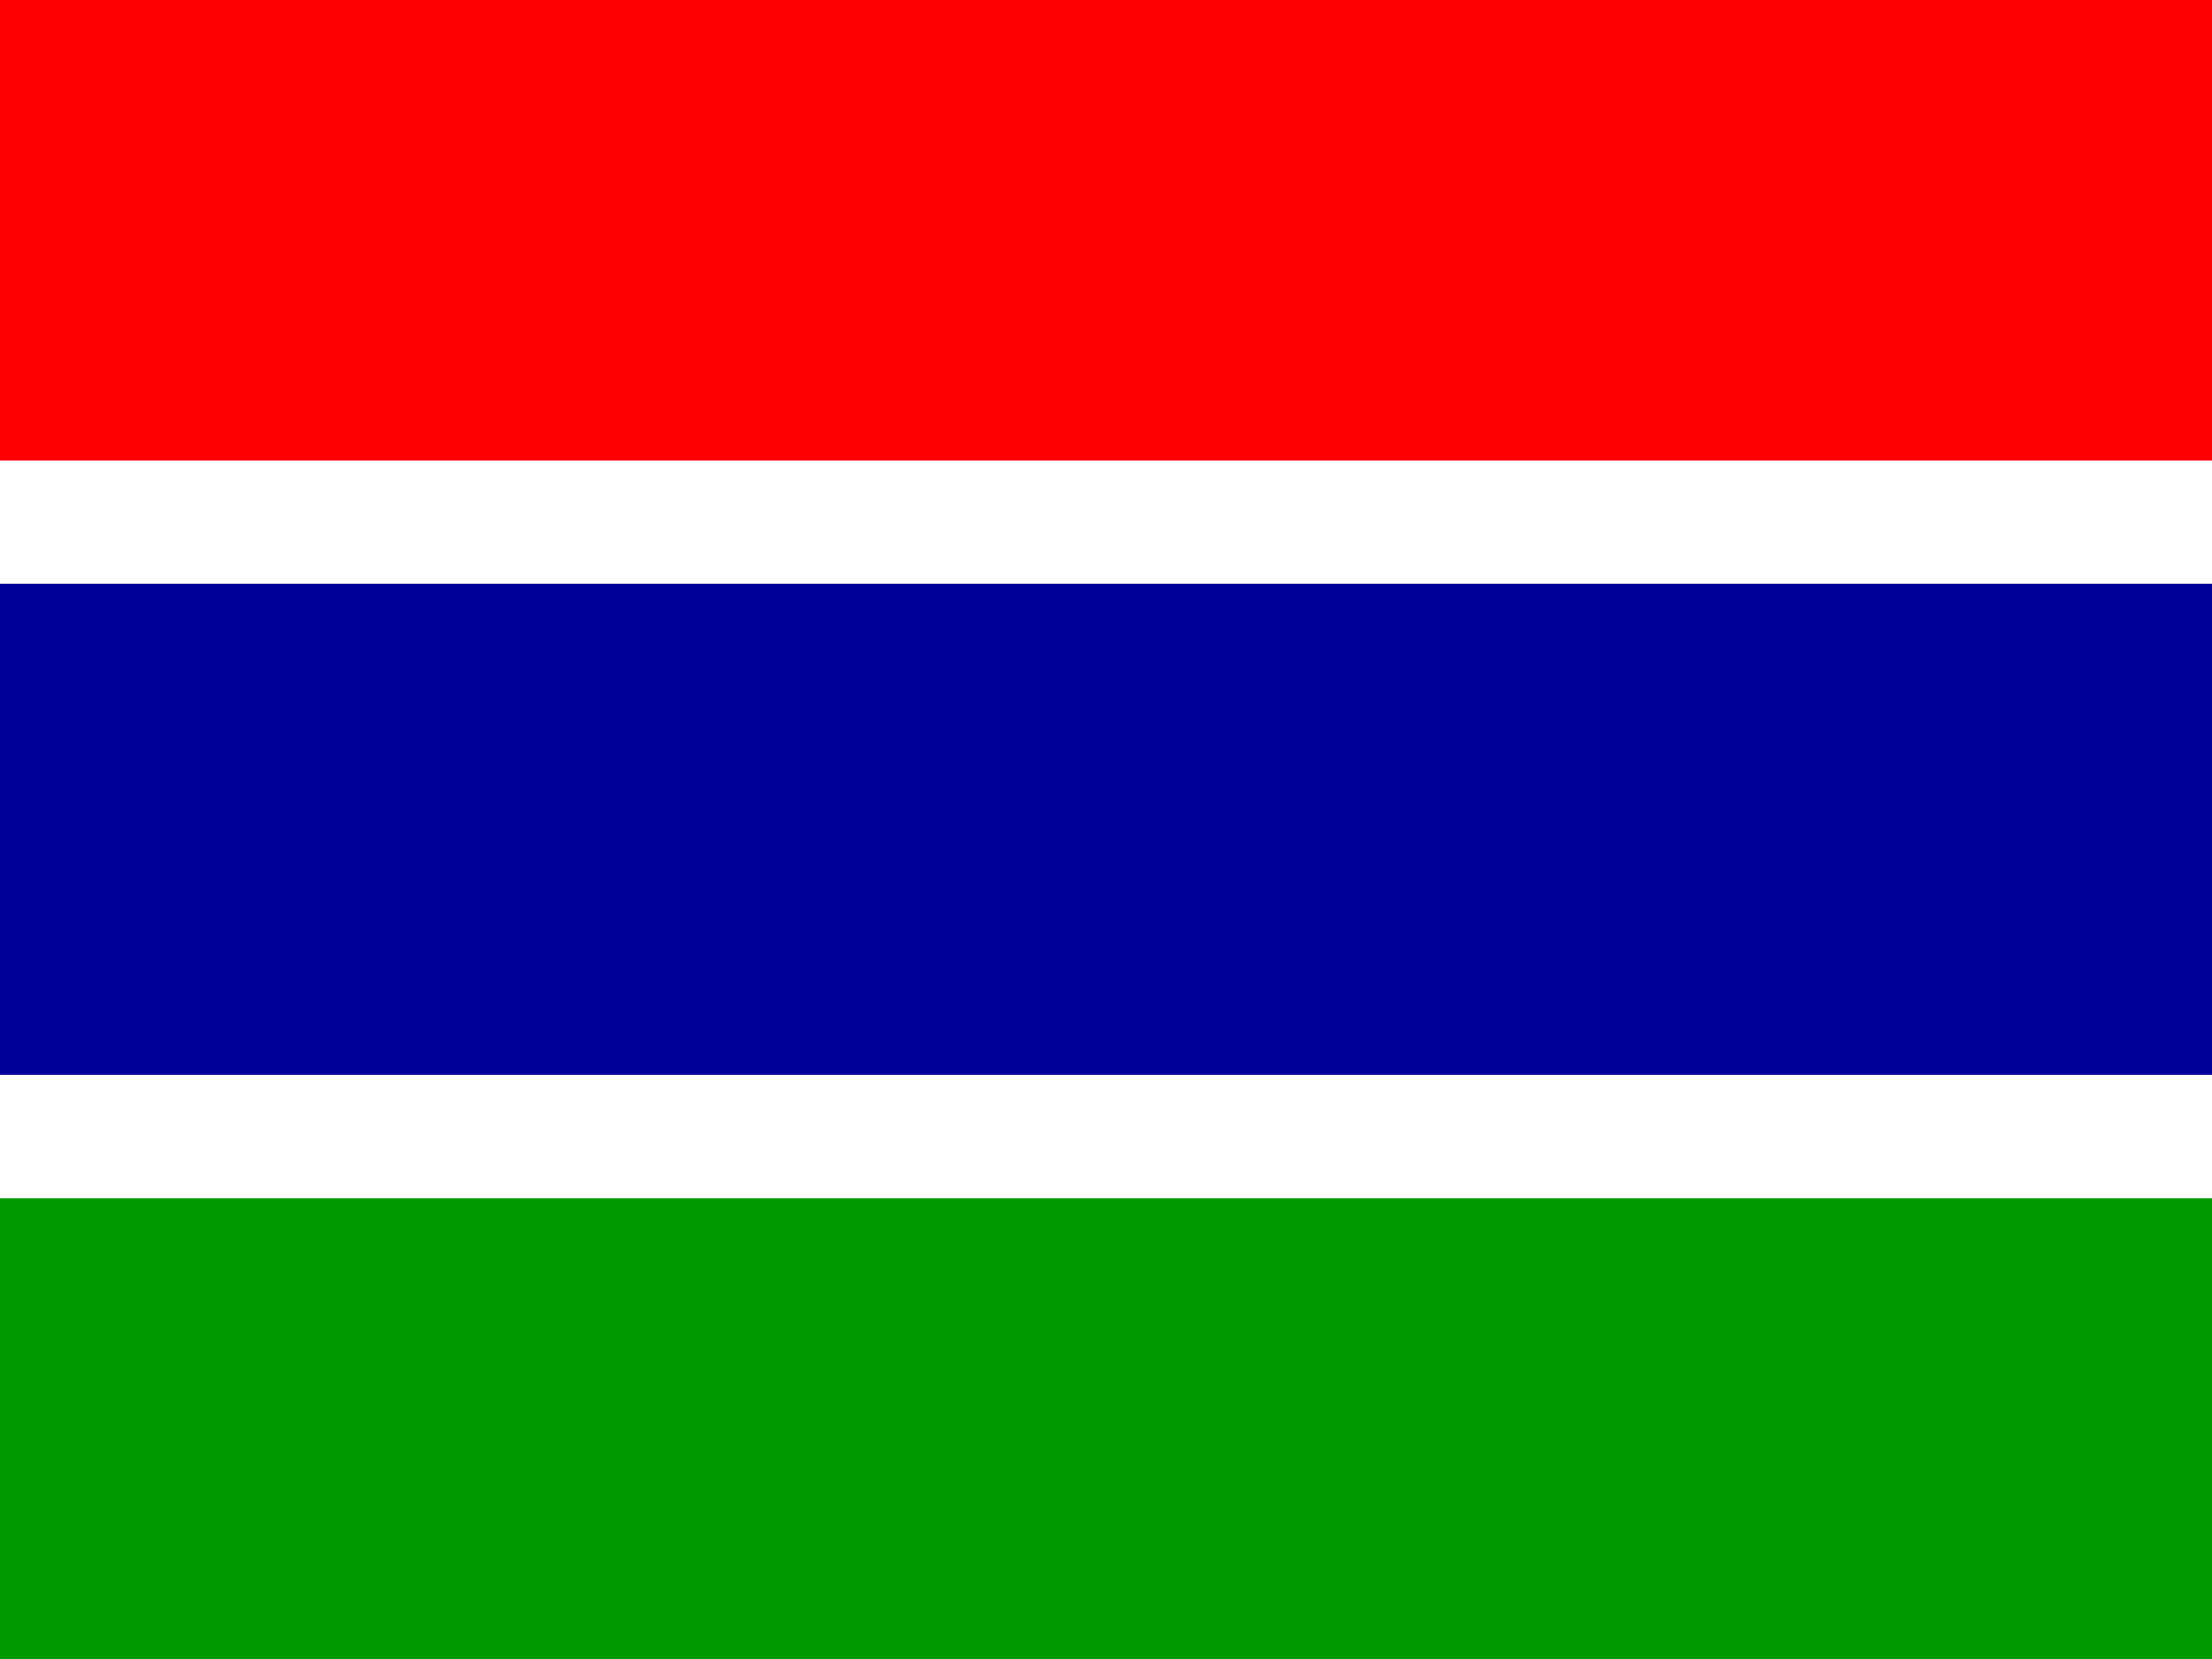
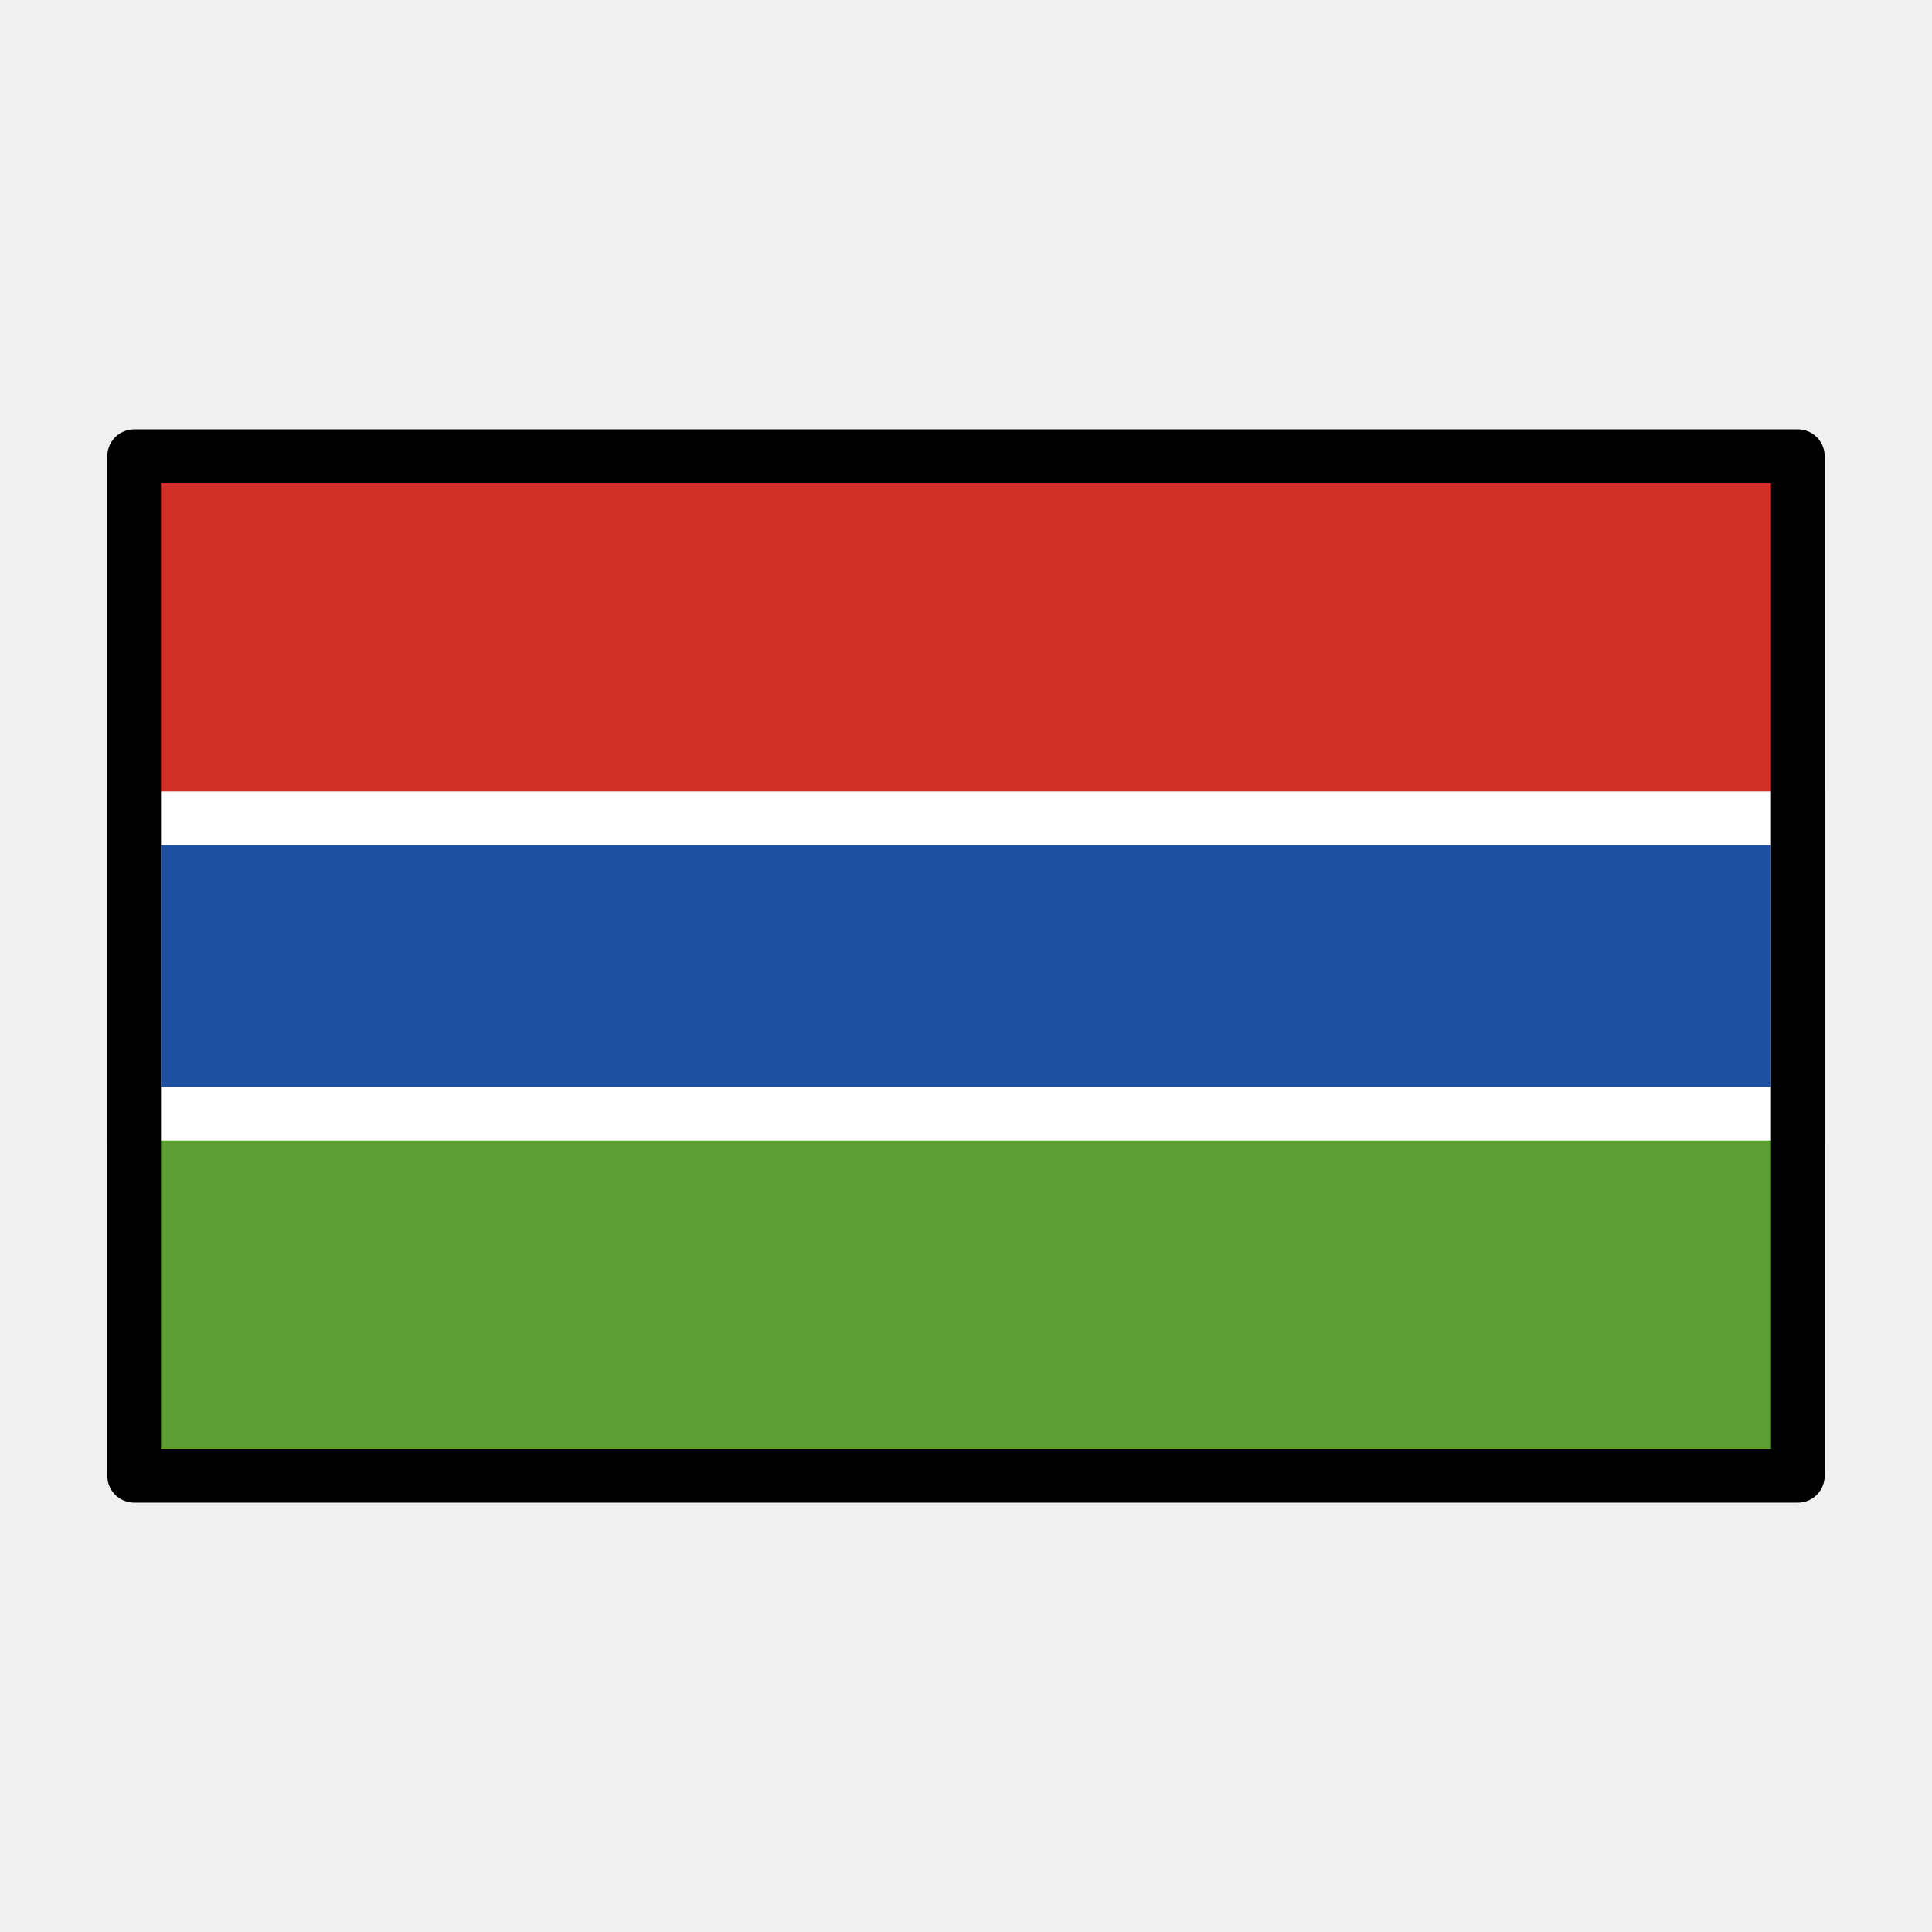
- <svg xmlns="http://www.w3.org/2000/svg" id="flag-icons-gm" viewBox="0 0 640 480">
-   <defs>
-     <clipPath id="gm-a">
-       <path fill-opacity=".7" d="M0-48h640v480H0z" />
-     </clipPath>
-   </defs>
-   <g fill-rule="evenodd" stroke-width="1pt" clip-path="url(#gm-a)" transform="translate(0 48)">
-     <path fill="red" d="M0-128h640V85.3H0z" />
-     <path fill="#fff" d="M0 85.3h640V121H0z" />
-     <path fill="#009" d="M0 120.9h640V263H0z" />
-     <path fill="#fff" d="M0 263.1h640v35.6H0z" />
-     <path fill="#090" d="M0 298.7h640V512H0z" />
+ <svg xmlns="http://www.w3.org/2000/svg" id="emoji" viewBox="0 0 72 72">
+   <g id="color">
+     <rect x="5" y="17" width="62" height="38" fill="#5c9e31" />
+     <rect x="5" y="17" width="62" height="13" fill="#d22f27" />
+     <rect x="5" y="30.5" width="62" height="11" fill="#1e50a0" stroke="#fff" stroke-miterlimit="10" stroke-width="2" />
+   </g>
+   <g id="line">
+     <rect x="5" y="17" width="62" height="38" fill="none" stroke="#000" stroke-linecap="round" stroke-linejoin="round" stroke-width="2" />
  </g>
</svg>
